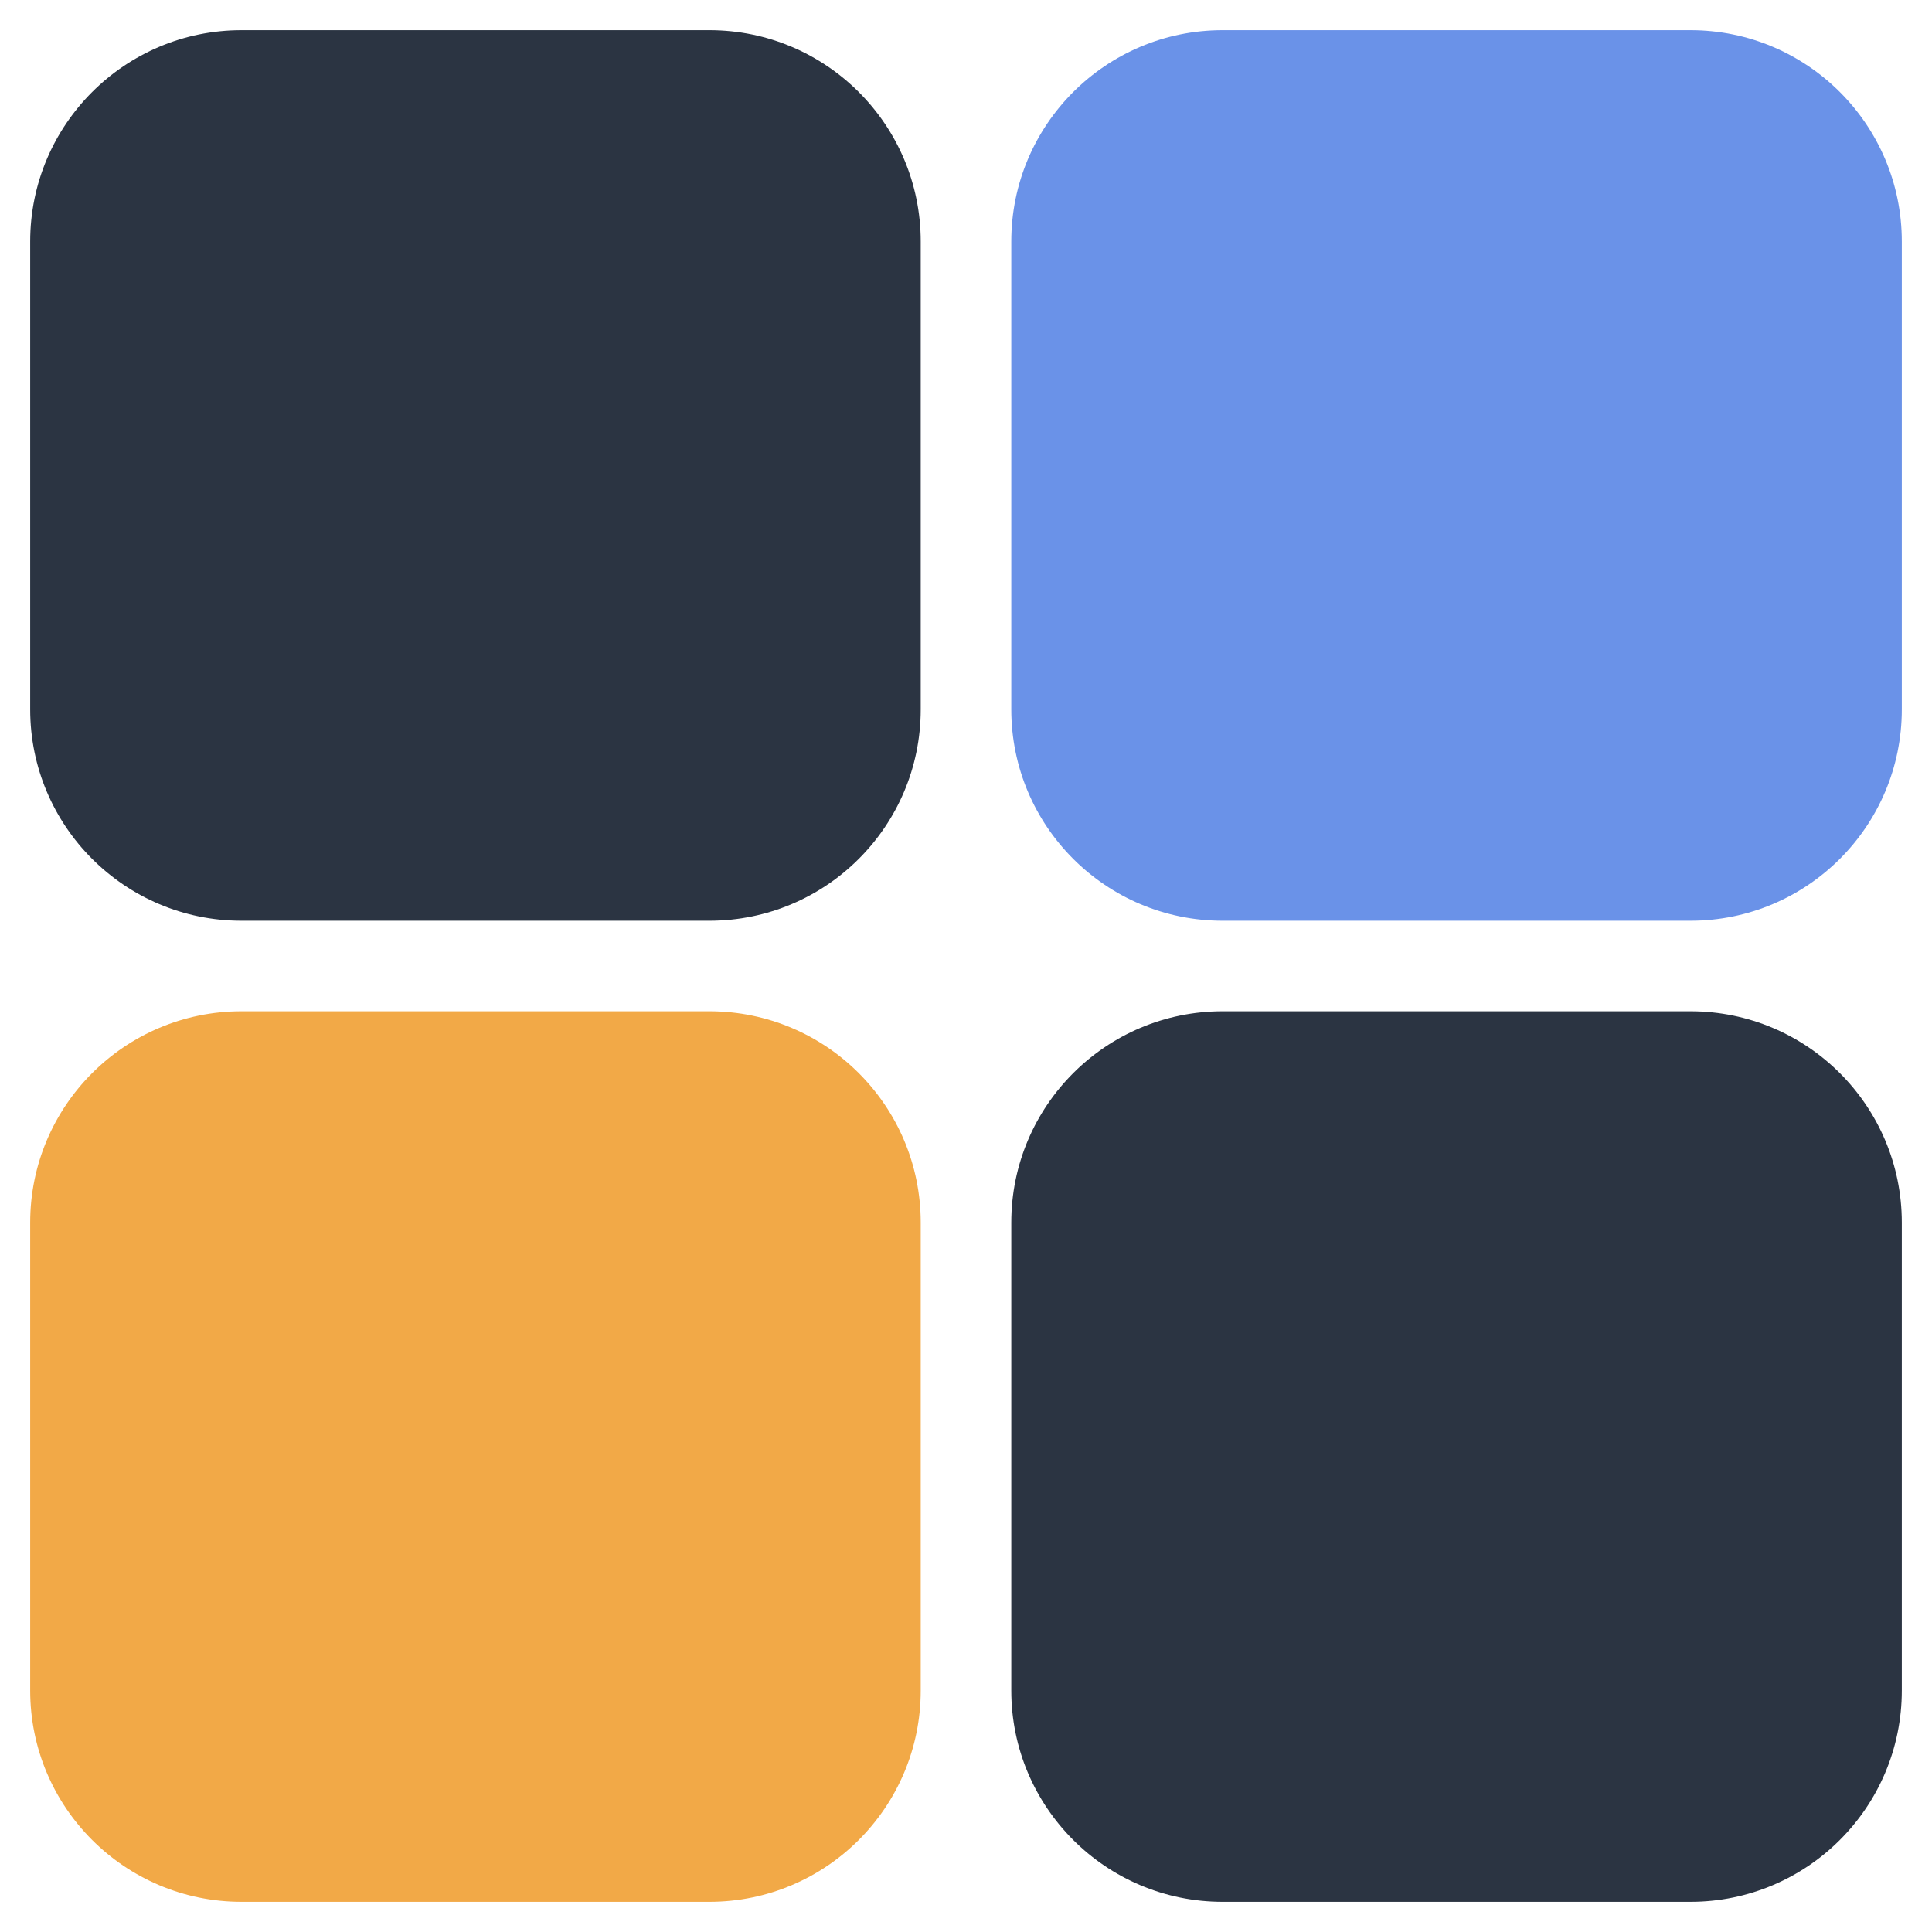
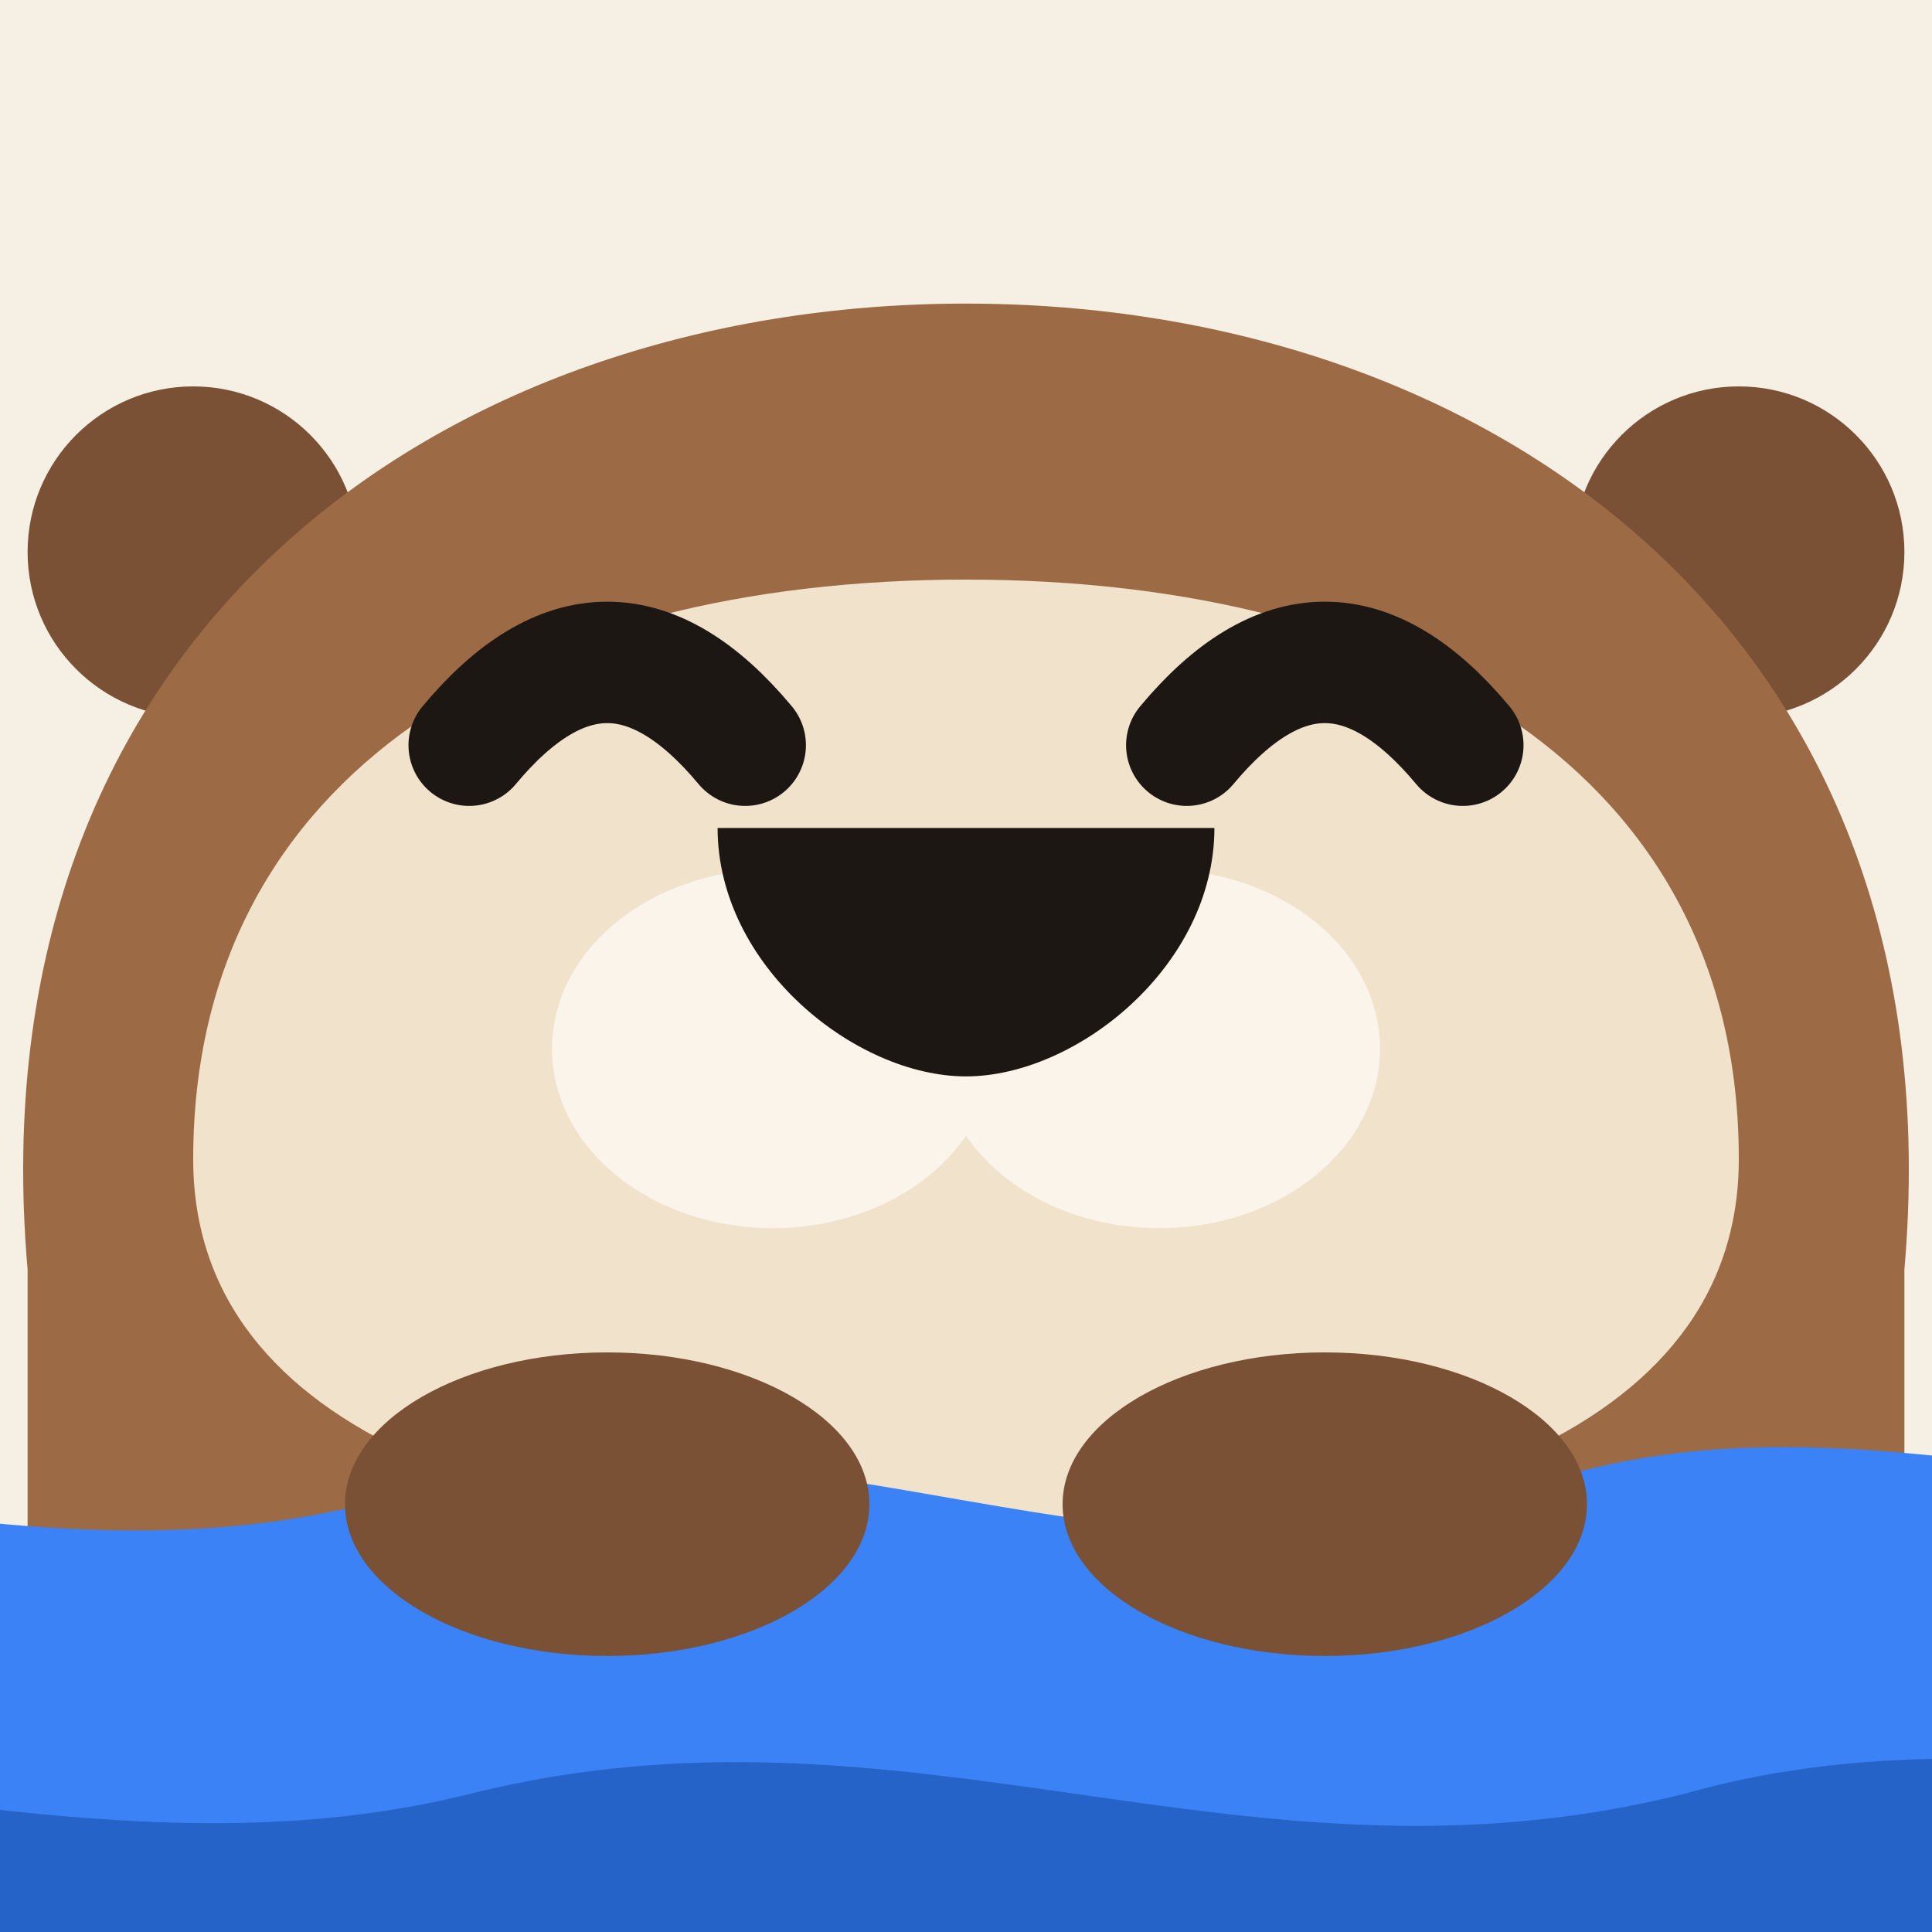
- <svg xmlns="http://www.w3.org/2000/svg" viewBox="0 0 64 64">
-   <rect class="calm" x="1" y="1" width="29.5" height="29.5" rx="7" fill="#2B3442" />
-   <rect x="33.5" y="1" width="29.5" height="29.5" rx="7" fill="#6A92E8" />
-   <rect x="1" y="33.5" width="29.5" height="29.5" rx="7" fill="#F2A947" />
-   <rect class="calm" x="33.5" y="33.5" width="29.5" height="29.5" rx="7" fill="#2B3442" />
+ <svg xmlns="http://www.w3.org/2000/svg" viewBox="15 24 70 70">
+   <defs>
+     <clipPath id="otter-tile">
+       <rect width="100" height="100" rx="22" />
+     </clipPath>
+   </defs>
+   <rect width="100" height="100" rx="22" fill="#f5efe4" />
+   <g clip-path="url(#otter-tile)">
+     <circle cx="22" cy="44" r="6" fill="#7a5135" />
+     <circle cx="78" cy="44" r="6" fill="#7a5135" />
+     <path d="M16 70 C14 47 31 35 50 35 C69 35 86 47 84 70 L84 84 L16 84 Z" fill="#9c6b45" />
+     <path d="M22 66 C22 52 34 45 50 45 C66 45 78 52 78 66 C78 76 66 80 50 80 C34 80 22 76 22 66 Z" fill="#f1e2cc" />
+     <ellipse cx="43" cy="62" rx="8" ry="6.5" fill="#fbf4ea" />
+     <ellipse cx="57" cy="62" rx="8" ry="6.5" fill="#fbf4ea" />
+     <path d="M32 51 q5 -6 10 0" fill="none" stroke="#1d1714" stroke-width="4.4" stroke-linecap="round" />
+     <path d="M58 51 q5 -6 10 0" fill="none" stroke="#1d1714" stroke-width="4.4" stroke-linecap="round" />
+     <path d="M41 54 h18 c0 5 -5 9 -9 9 c-4 0 -9 -4 -9 -9 z" fill="#1d1714" />
+     <path d="M-20 79 C0 73 14 83 30 78 C44 74 56 83 70 78 C84 73 96 82 120 77 L120 120 L-20 120 Z" fill="#3b82f6" />
+     <path d="M-20 89 C0 84 16 93 32 89 C48 85 60 93 76 89 C90 85 104 92 120 88 L120 120 L-20 120 Z" fill="#2563c9" />
+     <ellipse cx="37" cy="78.5" rx="9.5" ry="5.5" fill="#7a5135" />
+     <ellipse cx="63" cy="78.5" rx="9.5" ry="5.5" fill="#7a5135" />
+   </g>
</svg>
